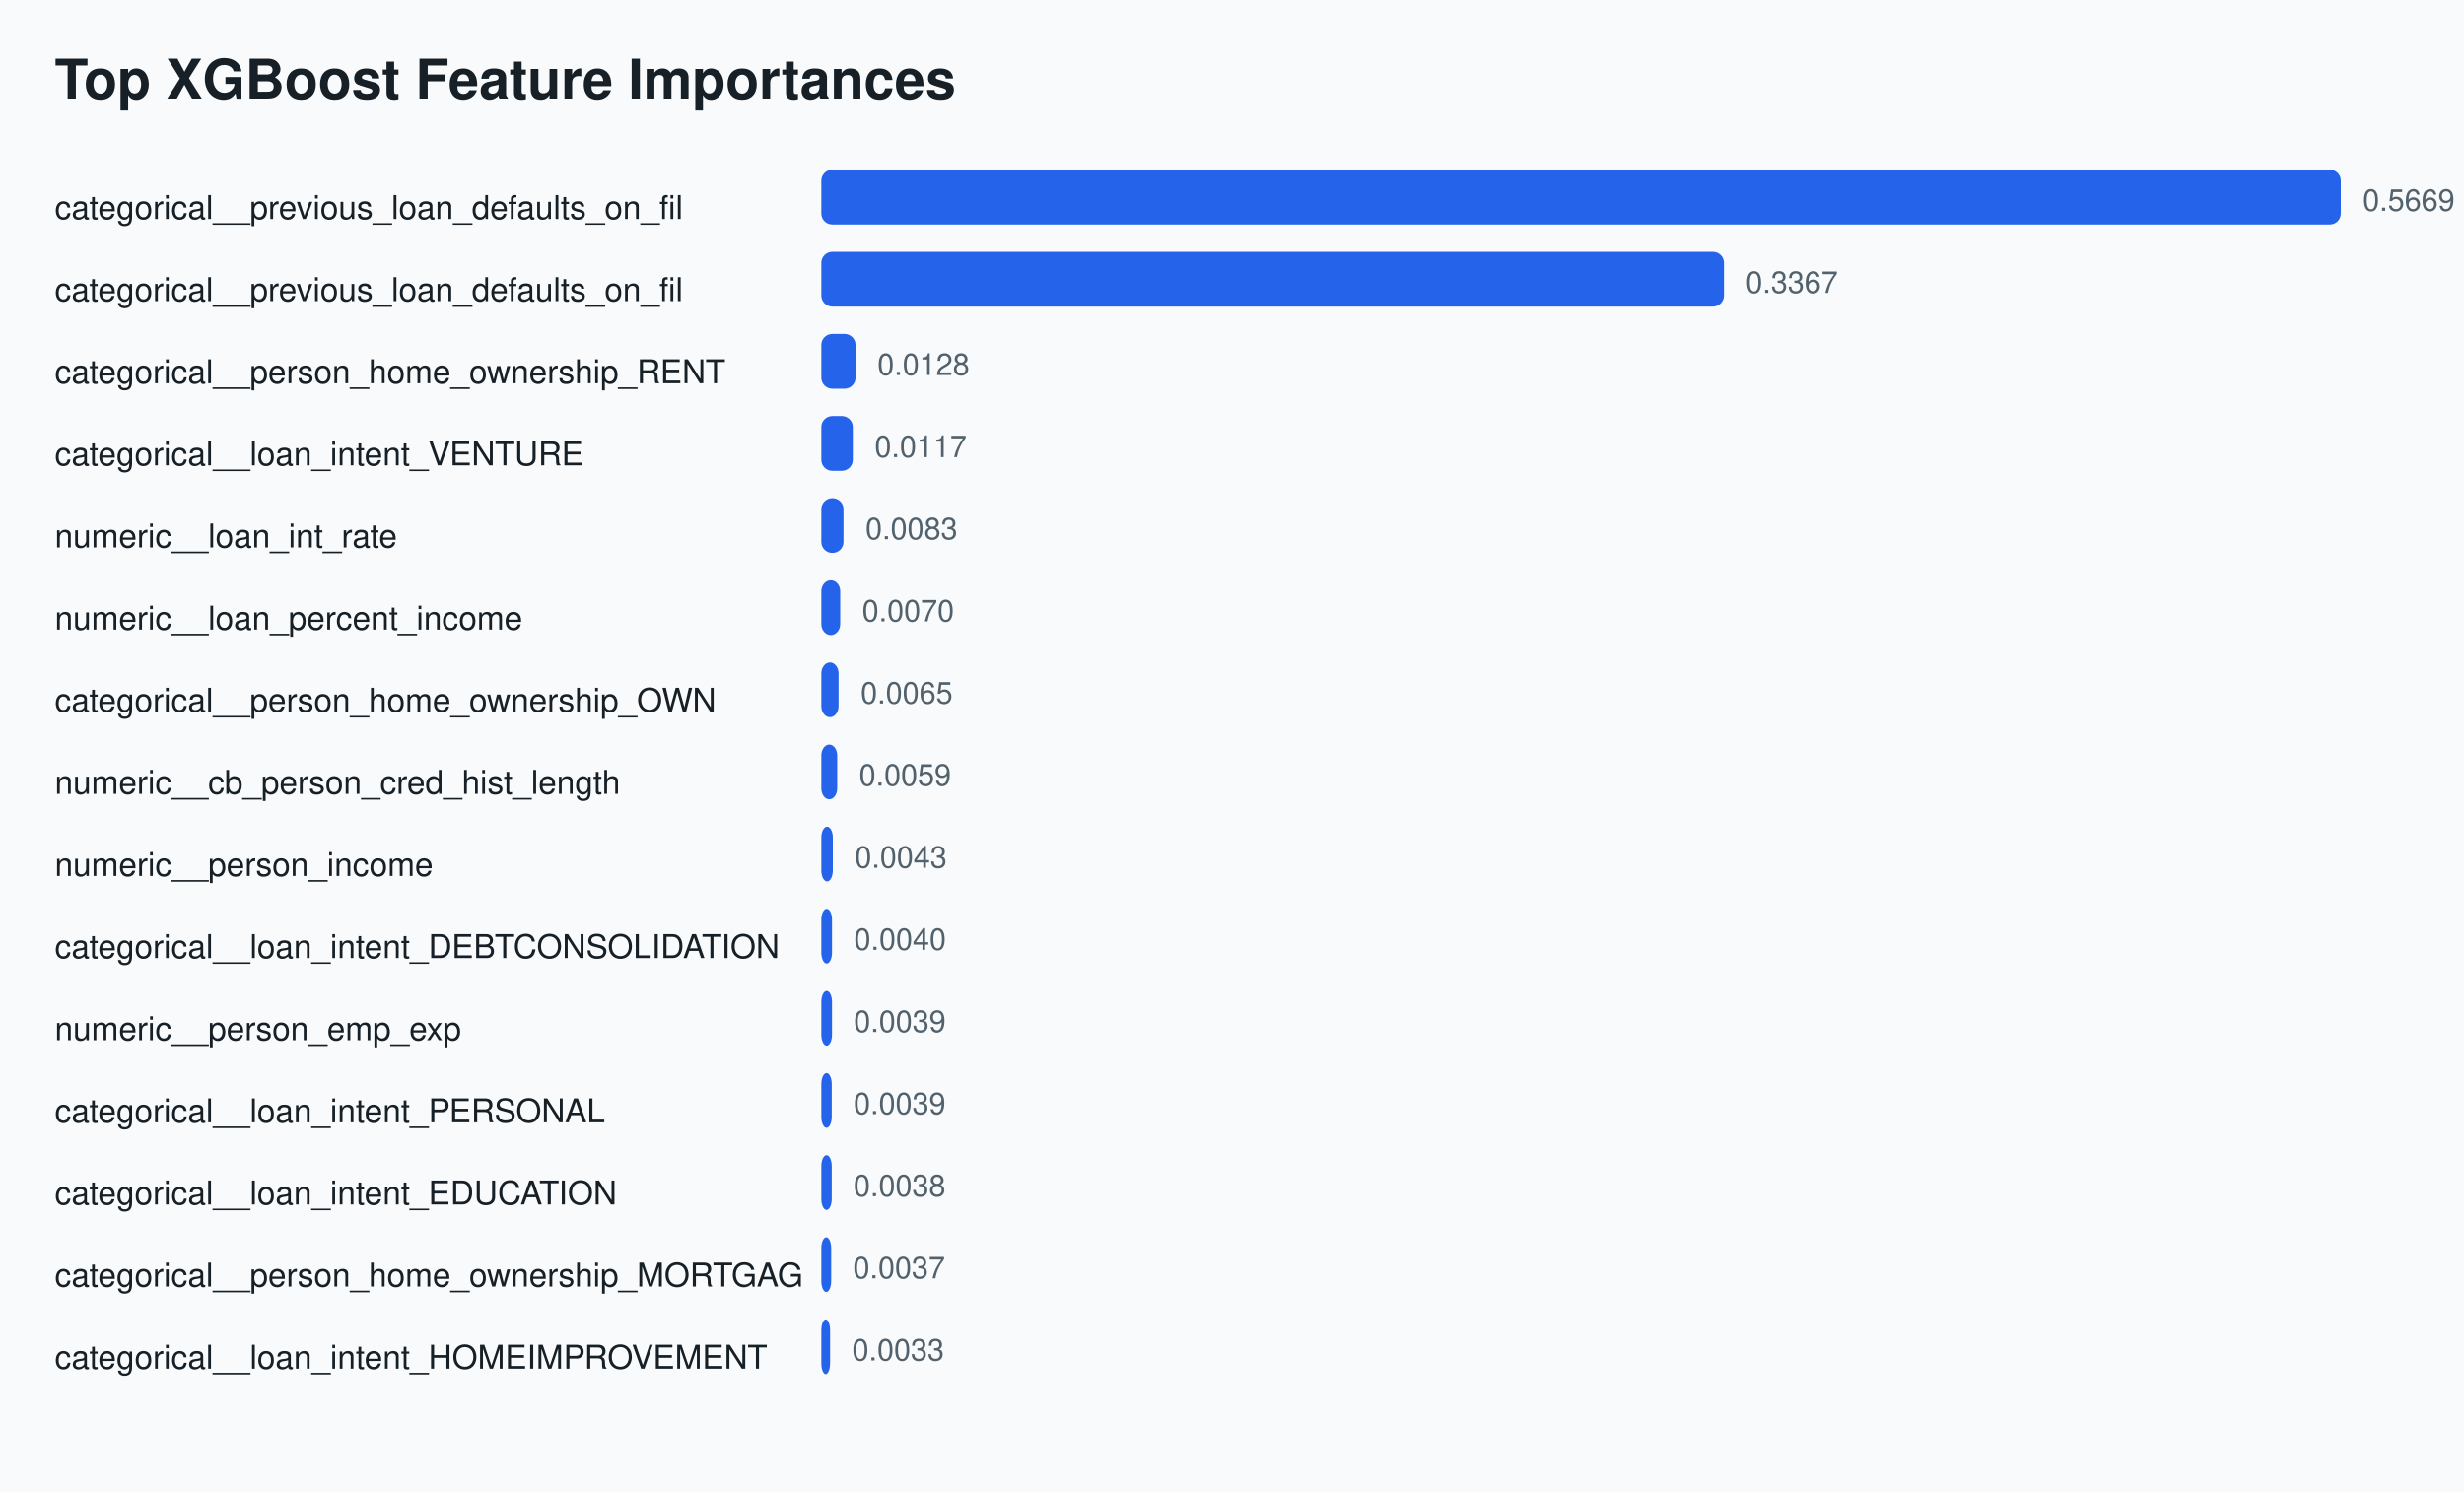
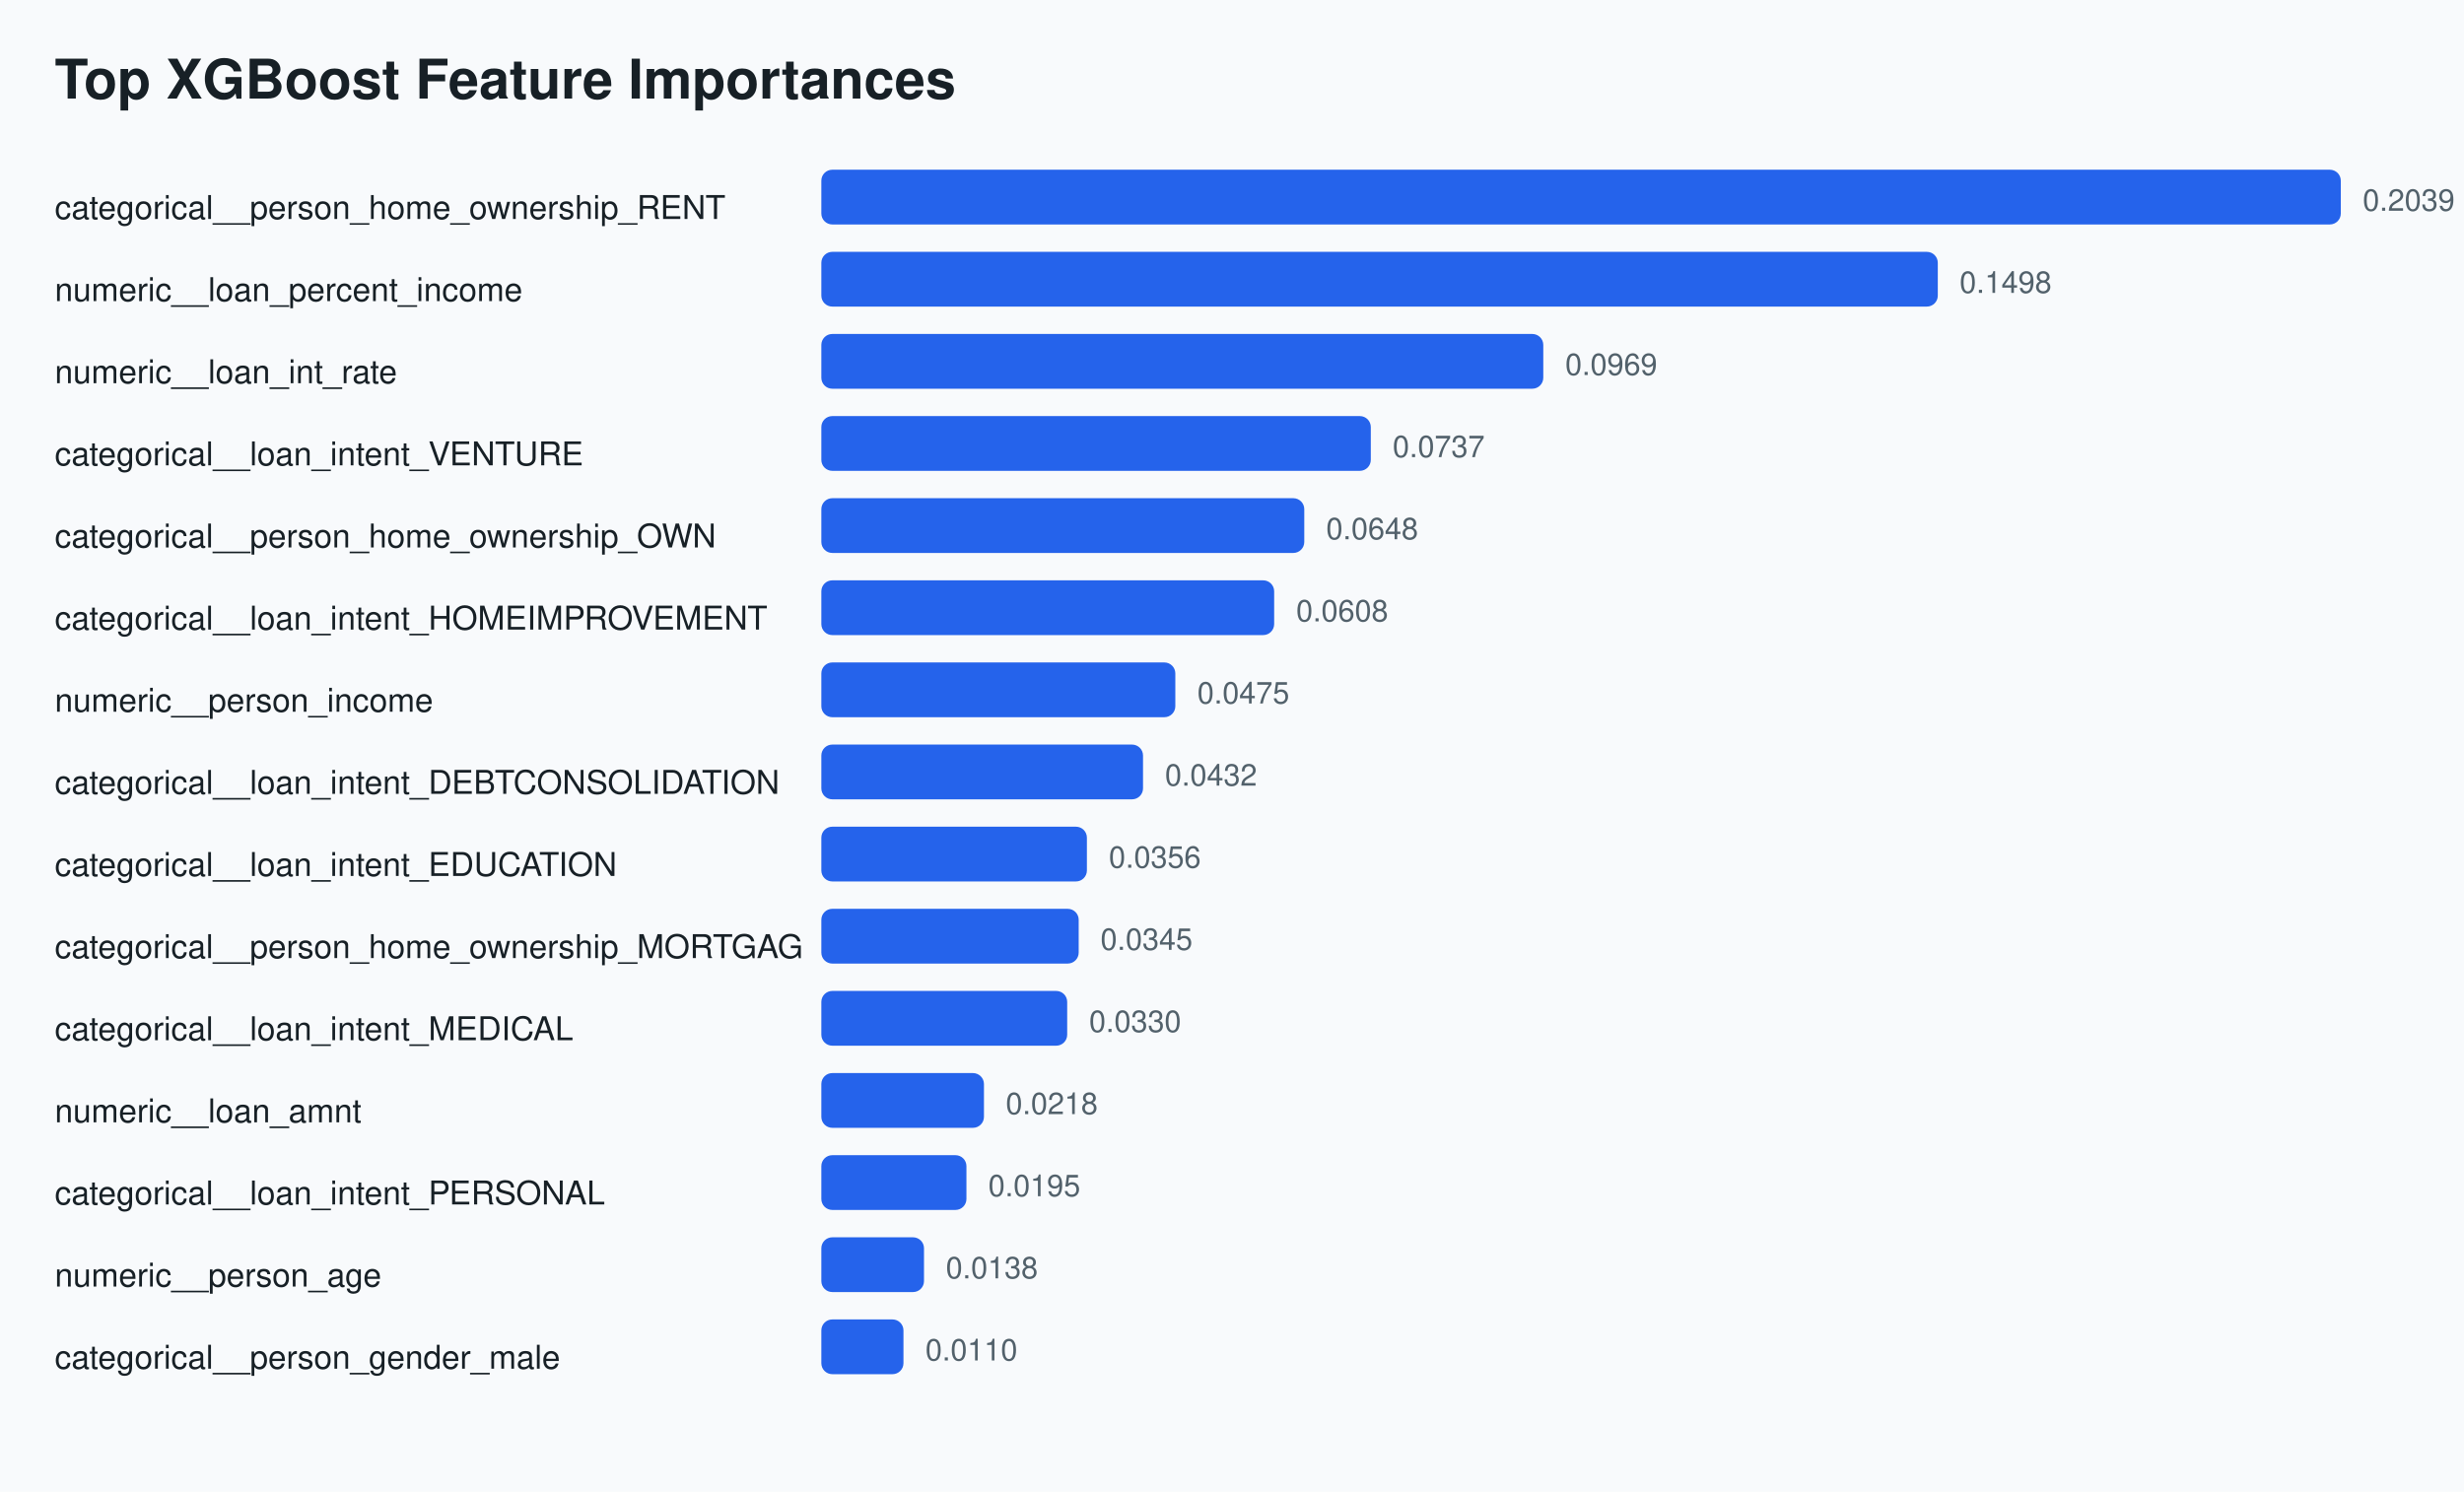
<svg xmlns="http://www.w3.org/2000/svg" width="900" height="545" viewBox="0 0 900 545">
  <style>
  text { font-family: Helvetica, Arial, sans-serif; fill: #172026; }
  .title { font-size: 20px; font-weight: 700; }
  .axis { stroke: #83919c; stroke-width: 1; }
  .grid { stroke: #d8e0e6; stroke-width: 1; }
  .line { fill: none; stroke: #0f766e; stroke-width: 3; }
  .baseline { fill: none; stroke: #94a3b8; stroke-width: 2; stroke-dasharray: 6 6; }
  .bar { fill: #2563eb; }
  .label { font-size: 12px; }
  .small { font-size: 11px; fill: #52616b; }
</style>
  <rect width="900" height="545" fill="#f8fafc" />
  <text class="title" x="20" y="36">Top XGBoost Feature Importances</text>
-   <text class="label" x="20" y="80">categorical__previous_loan_defaults_on_fil</text>
+   <text class="label" x="20" y="80">categorical__person_home_ownership_RENT</text>
  <rect class="bar" x="300" y="62" width="555.0" height="20" rx="4" />
-   <text class="small" x="863.0" y="77">0.5669</text>
-   <text class="label" x="20" y="110">categorical__previous_loan_defaults_on_fil</text>
-   <rect class="bar" x="300" y="92" width="329.7" height="20" rx="4" />
-   <text class="small" x="637.667" y="107">0.3367</text>
-   <text class="label" x="20" y="140">categorical__person_home_ownership_RENT</text>
-   <rect class="bar" x="300" y="122" width="12.5" height="20" rx="4" />
-   <text class="small" x="320.496" y="137">0.0128</text>
+   <text class="small" x="863.0" y="77">0.2039</text>
+   <text class="label" x="20" y="110">numeric__loan_percent_income</text>
+   <rect class="bar" x="300" y="92" width="407.8" height="20" rx="4" />
+   <text class="small" x="715.751" y="107">0.1498</text>
+   <text class="label" x="20" y="140">numeric__loan_int_rate</text>
+   <rect class="bar" x="300" y="122" width="263.7" height="20" rx="4" />
+   <text class="small" x="571.709" y="137">0.0969</text>
  <text class="label" x="20" y="170">categorical__loan_intent_VENTURE</text>
-   <rect class="bar" x="300" y="152" width="11.5" height="20" rx="4" />
-   <text class="small" x="319.465" y="167">0.0117</text>
-   <text class="label" x="20" y="200">numeric__loan_int_rate</text>
-   <rect class="bar" x="300" y="182" width="8.1" height="20" rx="4" />
-   <text class="small" x="316.109" y="197">0.0083</text>
-   <text class="label" x="20" y="230">numeric__loan_percent_income</text>
-   <rect class="bar" x="300" y="212" width="6.9" height="20" rx="4" />
-   <text class="small" x="314.871" y="227">0.0070</text>
-   <text class="label" x="20" y="260">categorical__person_home_ownership_OWN</text>
-   <rect class="bar" x="300" y="242" width="6.3" height="20" rx="4" />
-   <text class="small" x="314.343" y="257">0.0065</text>
-   <text class="label" x="20" y="290">numeric__cb_person_cred_hist_length</text>
-   <rect class="bar" x="300" y="272" width="5.8" height="20" rx="4" />
-   <text class="small" x="313.774" y="287">0.0059</text>
-   <text class="label" x="20" y="320">numeric__person_income</text>
-   <rect class="bar" x="300" y="302" width="4.2" height="20" rx="4" />
-   <text class="small" x="312.24" y="317">0.0043</text>
-   <text class="label" x="20" y="350">categorical__loan_intent_DEBTCONSOLIDATION</text>
-   <rect class="bar" x="300" y="332" width="3.9" height="20" rx="4" />
-   <text class="small" x="311.937" y="347">0.0040</text>
-   <text class="label" x="20" y="380">numeric__person_emp_exp</text>
-   <rect class="bar" x="300" y="362" width="3.9" height="20" rx="4" />
-   <text class="small" x="311.851" y="377">0.0039</text>
-   <text class="label" x="20" y="410">categorical__loan_intent_PERSONAL</text>
-   <rect class="bar" x="300" y="392" width="3.8" height="20" rx="4" />
-   <text class="small" x="311.792" y="407">0.0039</text>
-   <text class="label" x="20" y="440">categorical__loan_intent_EDUCATION</text>
-   <rect class="bar" x="300" y="422" width="3.8" height="20" rx="4" />
-   <text class="small" x="311.756" y="437">0.0038</text>
-   <text class="label" x="20" y="470">categorical__person_home_ownership_MORTGAG</text>
-   <rect class="bar" x="300" y="452" width="3.6" height="20" rx="4" />
-   <text class="small" x="311.573" y="467">0.0037</text>
-   <text class="label" x="20" y="500">categorical__loan_intent_HOMEIMPROVEMENT</text>
-   <rect class="bar" x="300" y="482" width="3.2" height="20" rx="4" />
-   <text class="small" x="311.23" y="497">0.0033</text>
+   <rect class="bar" x="300" y="152" width="200.7" height="20" rx="4" />
+   <text class="small" x="508.675" y="167">0.0737</text>
+   <text class="label" x="20" y="200">categorical__person_home_ownership_OWN</text>
+   <rect class="bar" x="300" y="182" width="176.4" height="20" rx="4" />
+   <text class="small" x="484.381" y="197">0.0648</text>
+   <text class="label" x="20" y="230">categorical__loan_intent_HOMEIMPROVEMENT</text>
+   <rect class="bar" x="300" y="212" width="165.4" height="20" rx="4" />
+   <text class="small" x="473.425" y="227">0.0608</text>
+   <text class="label" x="20" y="260">numeric__person_income</text>
+   <rect class="bar" x="300" y="242" width="129.3" height="20" rx="4" />
+   <text class="small" x="437.325" y="257">0.0475</text>
+   <text class="label" x="20" y="290">categorical__loan_intent_DEBTCONSOLIDATION</text>
+   <rect class="bar" x="300" y="272" width="117.5" height="20" rx="4" />
+   <text class="small" x="425.51" y="287">0.0432</text>
+   <text class="label" x="20" y="320">categorical__loan_intent_EDUCATION</text>
+   <rect class="bar" x="300" y="302" width="97.0" height="20" rx="4" />
+   <text class="small" x="405.003" y="317">0.0356</text>
+   <text class="label" x="20" y="350">categorical__person_home_ownership_MORTGAG</text>
+   <rect class="bar" x="300" y="332" width="94.0" height="20" rx="4" />
+   <text class="small" x="401.953" y="347">0.0345</text>
+   <text class="label" x="20" y="380">categorical__loan_intent_MEDICAL</text>
+   <rect class="bar" x="300" y="362" width="89.8" height="20" rx="4" />
+   <text class="small" x="397.801" y="377">0.0330</text>
+   <text class="label" x="20" y="410">numeric__loan_amnt</text>
+   <rect class="bar" x="300" y="392" width="59.4" height="20" rx="4" />
+   <text class="small" x="367.355" y="407">0.0218</text>
+   <text class="label" x="20" y="440">categorical__loan_intent_PERSONAL</text>
+   <rect class="bar" x="300" y="422" width="53.0" height="20" rx="4" />
+   <text class="small" x="360.975" y="437">0.0195</text>
+   <text class="label" x="20" y="470">numeric__person_age</text>
+   <rect class="bar" x="300" y="452" width="37.5" height="20" rx="4" />
+   <text class="small" x="345.476" y="467">0.0138</text>
+   <text class="label" x="20" y="500">categorical__person_gender_male</text>
+   <rect class="bar" x="300" y="482" width="30.0" height="20" rx="4" />
+   <text class="small" x="338.008" y="497">0.0110</text>
</svg>
